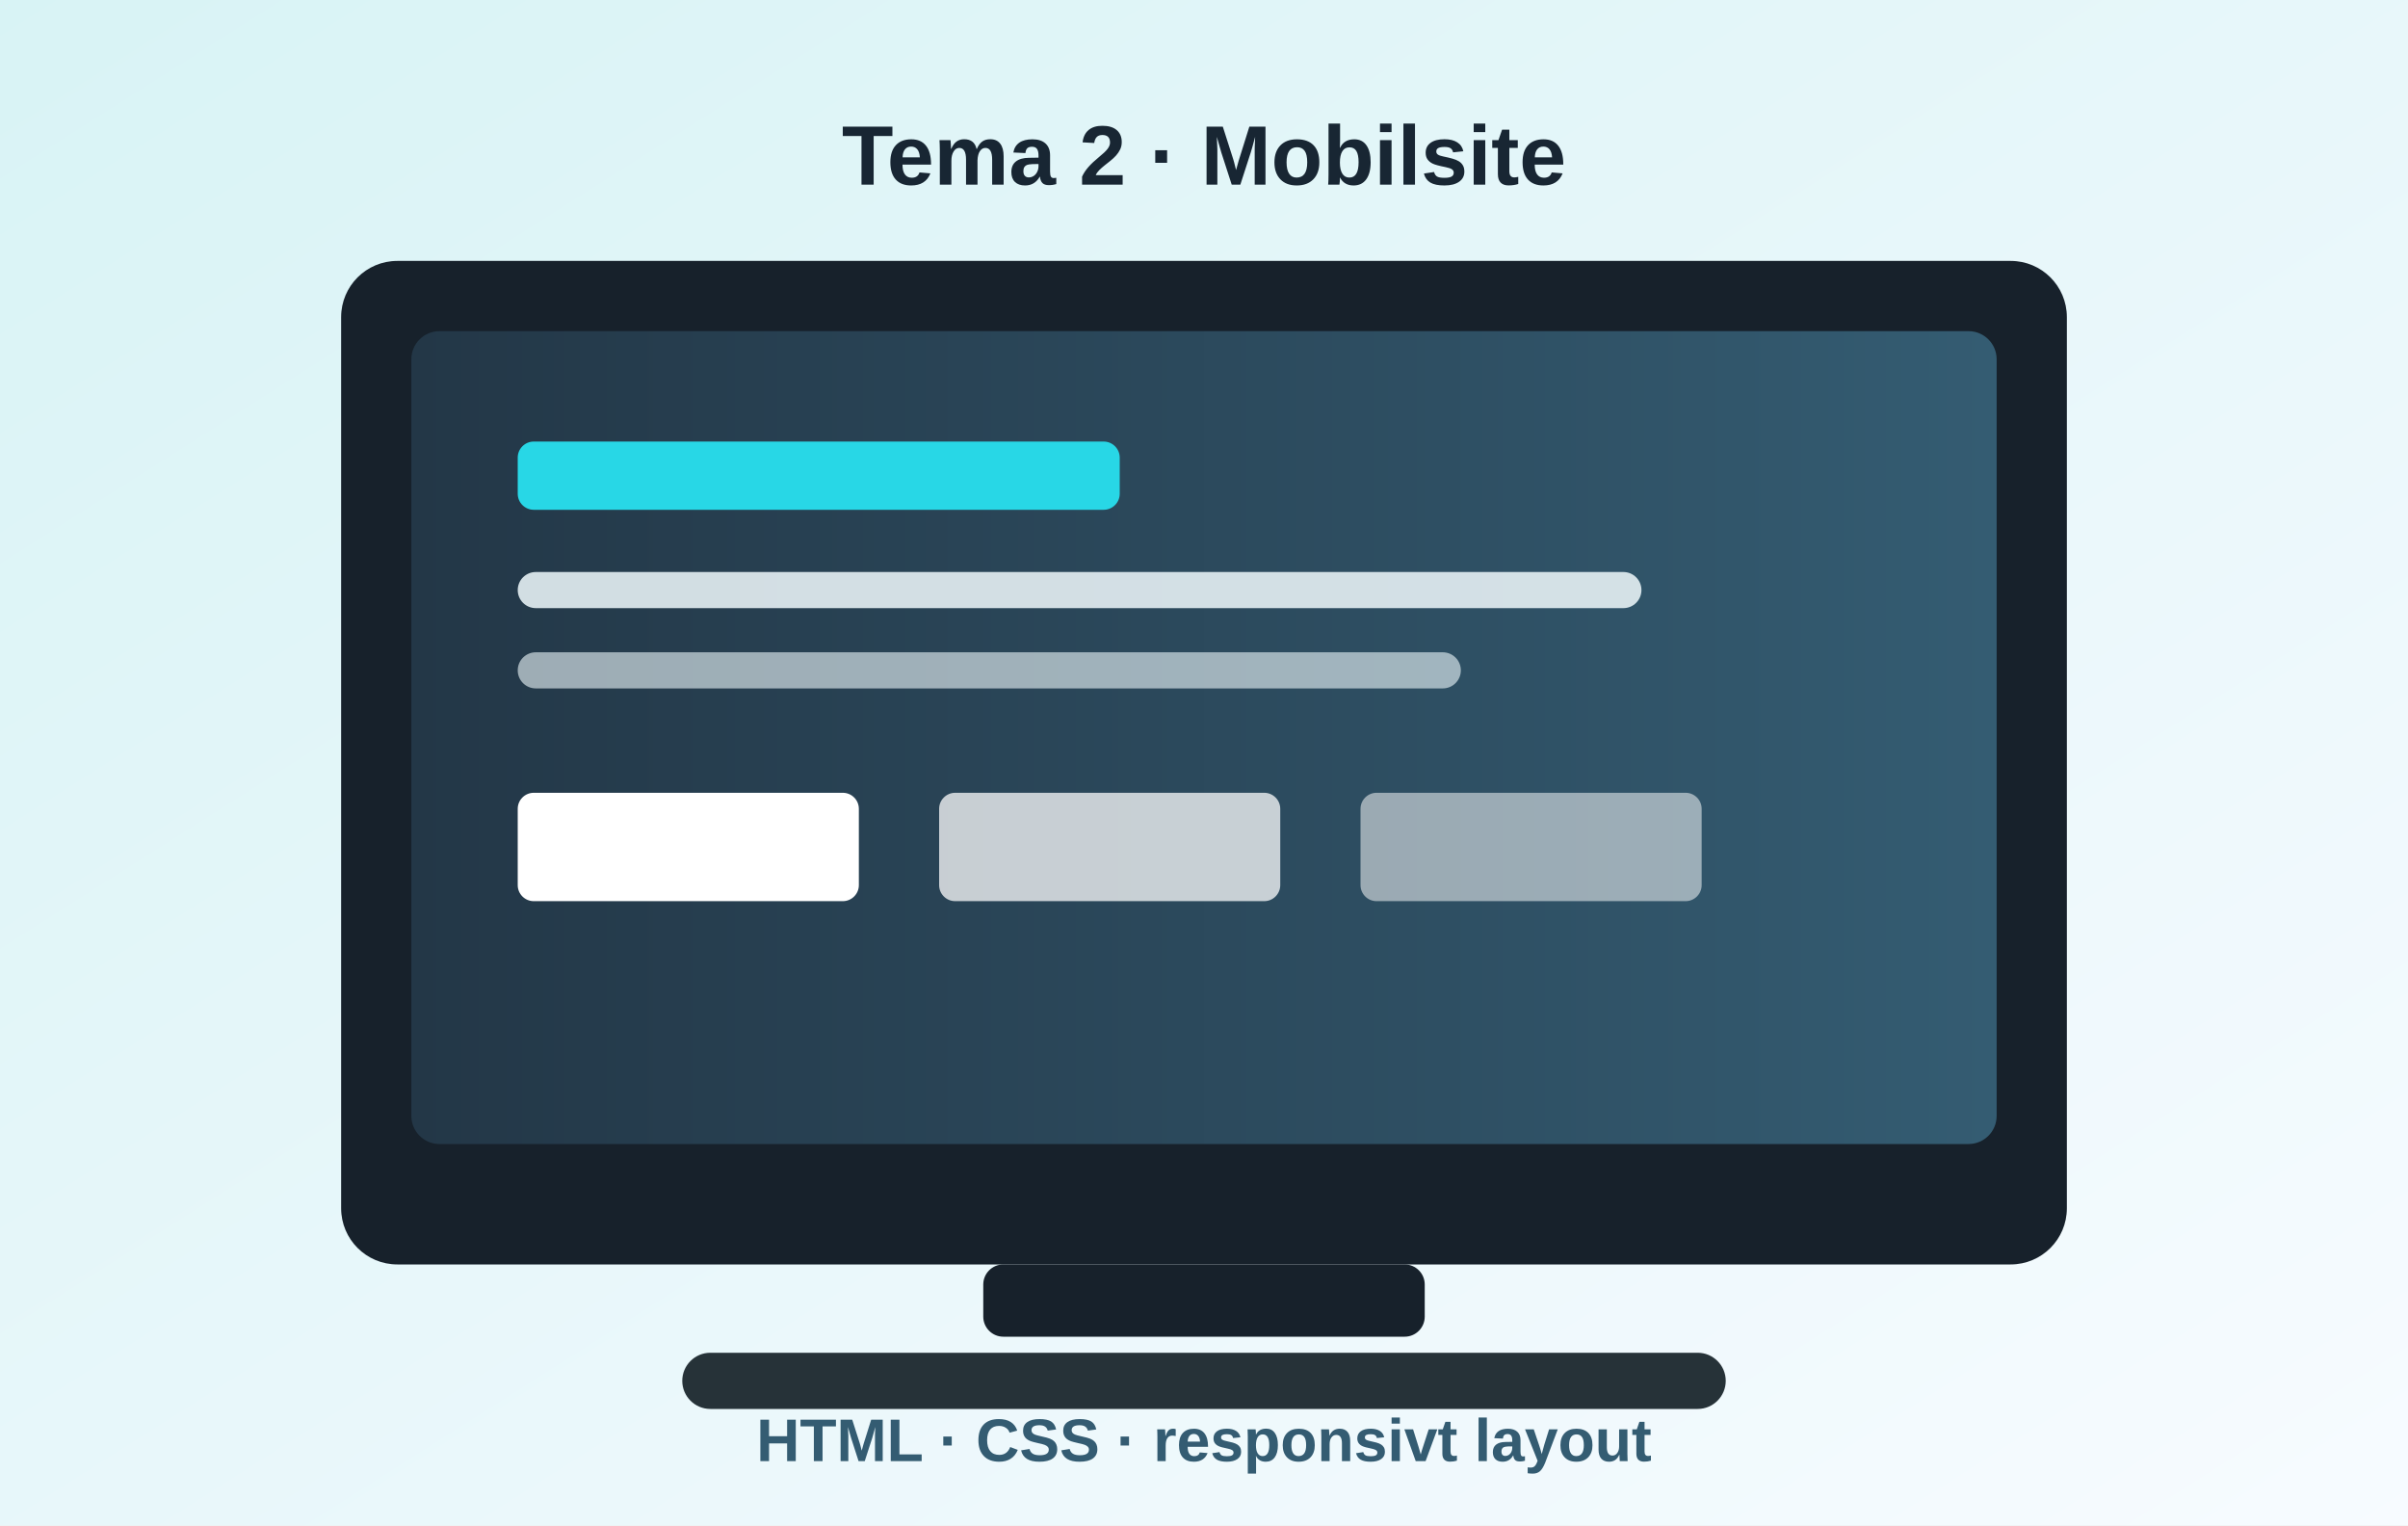
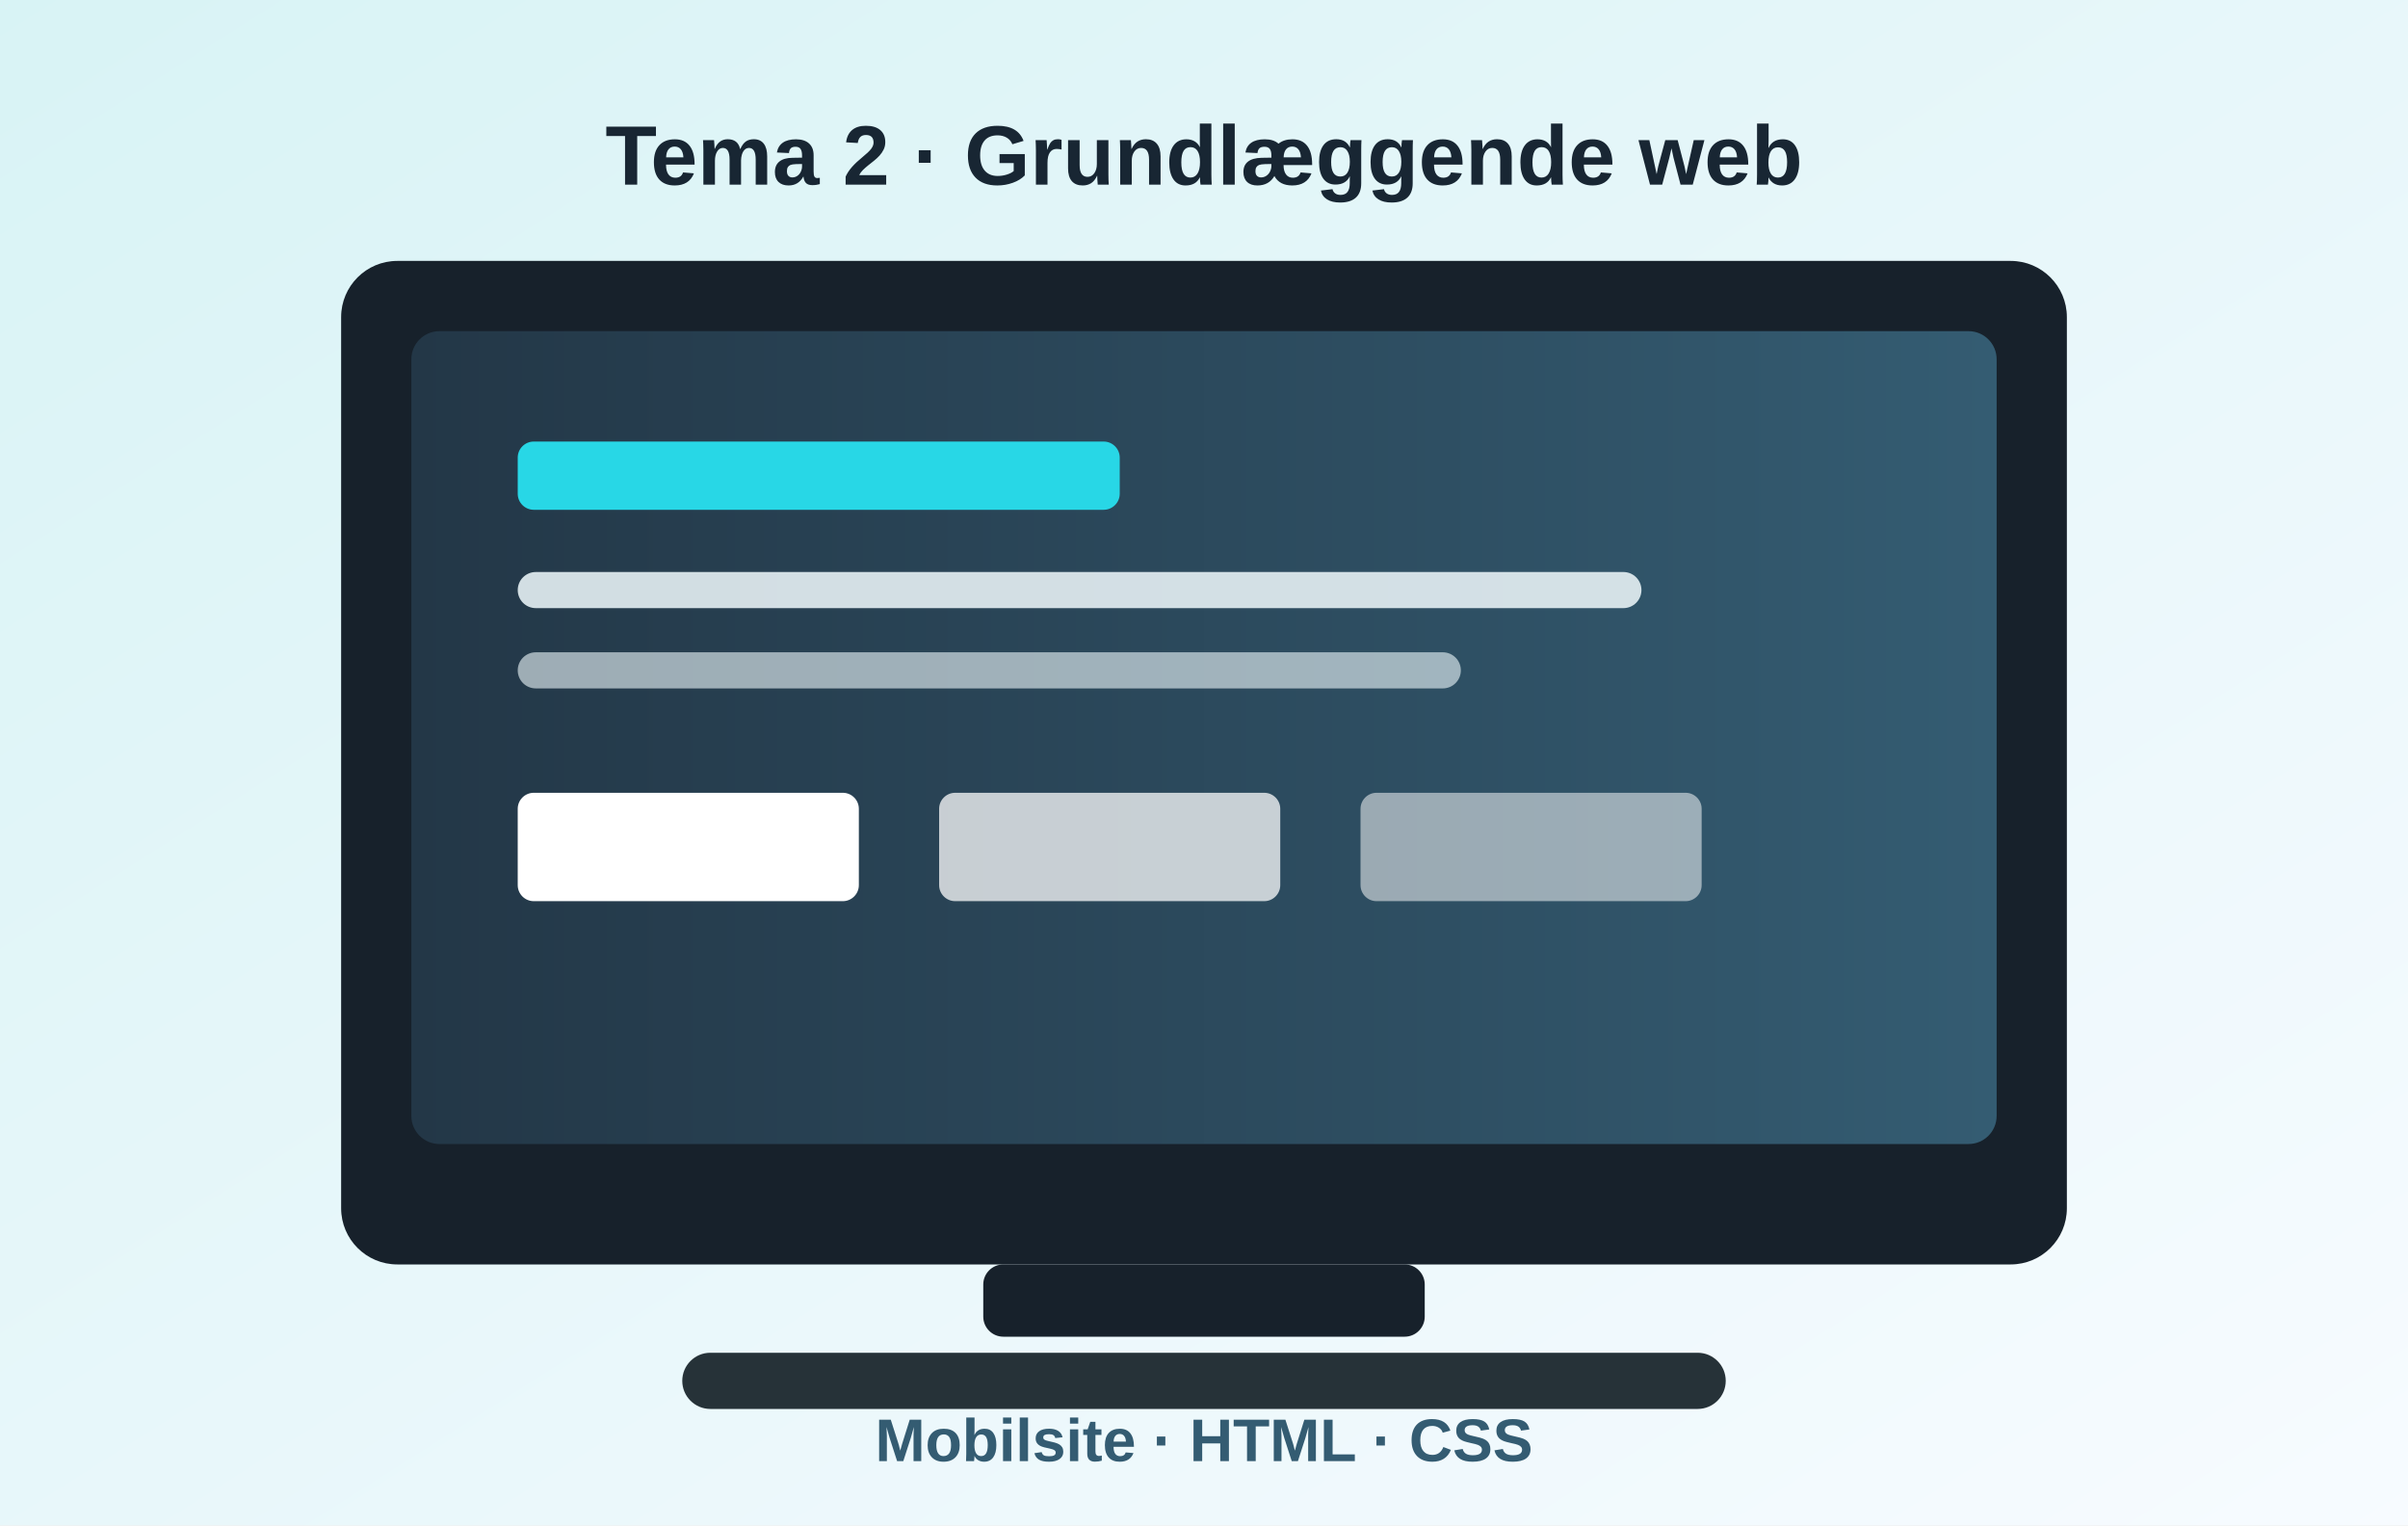
<svg xmlns="http://www.w3.org/2000/svg" viewBox="0 0 1200 760" role="img" aria-labelledby="title desc">
  <defs>
    <linearGradient id="bg" x1="0" x2="1" y1="0" y2="1">
      <stop offset="0" stop-color="#d8f3f5" />
      <stop offset="1" stop-color="#f7fbff" />
    </linearGradient>
    <linearGradient id="screen" x1="0" x2="1">
      <stop offset="0" stop-color="#233747" />
      <stop offset="1" stop-color="#345c72" />
    </linearGradient>
  </defs>
  <rect width="1200" height="760" fill="url(#bg)" />
  <rect x="170" y="130" width="860" height="500" rx="28" fill="#17212b" />
  <rect x="205" y="165" width="790" height="405" rx="14" fill="url(#screen)" />
  <rect x="258" y="220" width="300" height="34" rx="8" fill="#28d7e6" />
  <rect x="258" y="285" width="560" height="18" rx="9" fill="#e9f4f7" opacity=".88" />
  <rect x="258" y="325" width="470" height="18" rx="9" fill="#e9f4f7" opacity=".62" />
  <rect x="258" y="395" width="170" height="54" rx="8" fill="#ffffff" />
  <rect x="468" y="395" width="170" height="54" rx="8" fill="#ffffff" opacity=".74" />
  <rect x="678" y="395" width="170" height="54" rx="8" fill="#ffffff" opacity=".52" />
  <rect x="490" y="630" width="220" height="36" rx="10" fill="#17212b" />
  <rect x="340" y="674" width="520" height="28" rx="14" fill="#263238" />
-   <text x="600" y="92" text-anchor="middle" font-family="Segoe UI, Arial, sans-serif" font-size="42" font-weight="800" fill="#182633">Tema 2 · Mobilsite</text>
-   <text x="600" y="728" text-anchor="middle" font-family="Segoe UI, Arial, sans-serif" font-size="30" font-weight="700" fill="#345c72">HTML · CSS · responsivt layout</text>
+   <text x="600" y="92" text-anchor="middle" font-family="Segoe UI, Arial, sans-serif" font-size="42" font-weight="800" fill="#182633">Tema 2 · Grundlæggende web</text>
+   <text x="600" y="728" text-anchor="middle" font-family="Segoe UI, Arial, sans-serif" font-size="30" font-weight="700" fill="#345c72">Mobilsite · HTML · CSS</text>
</svg>
